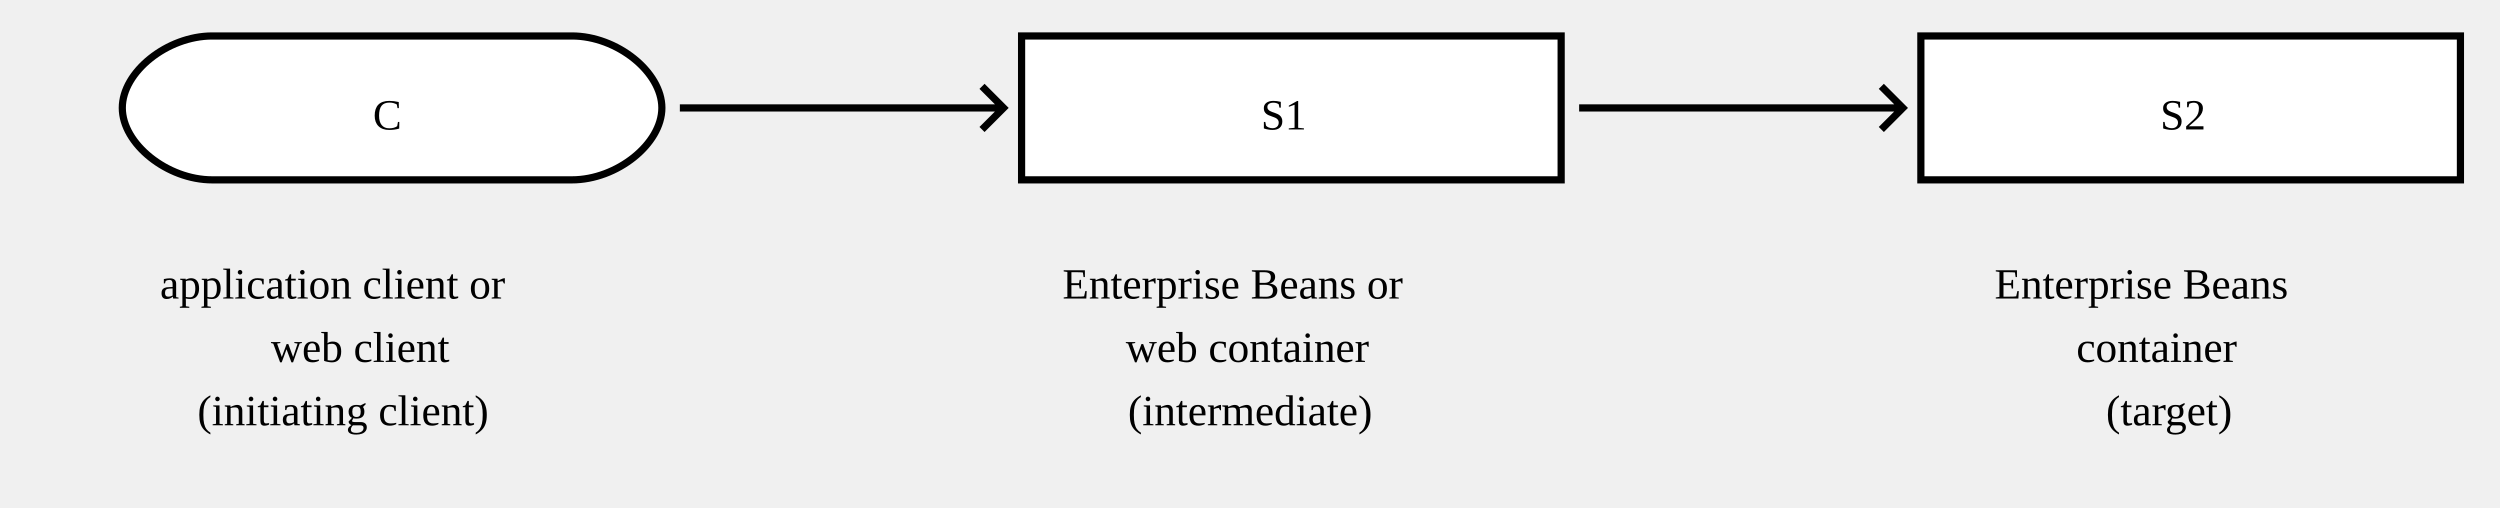
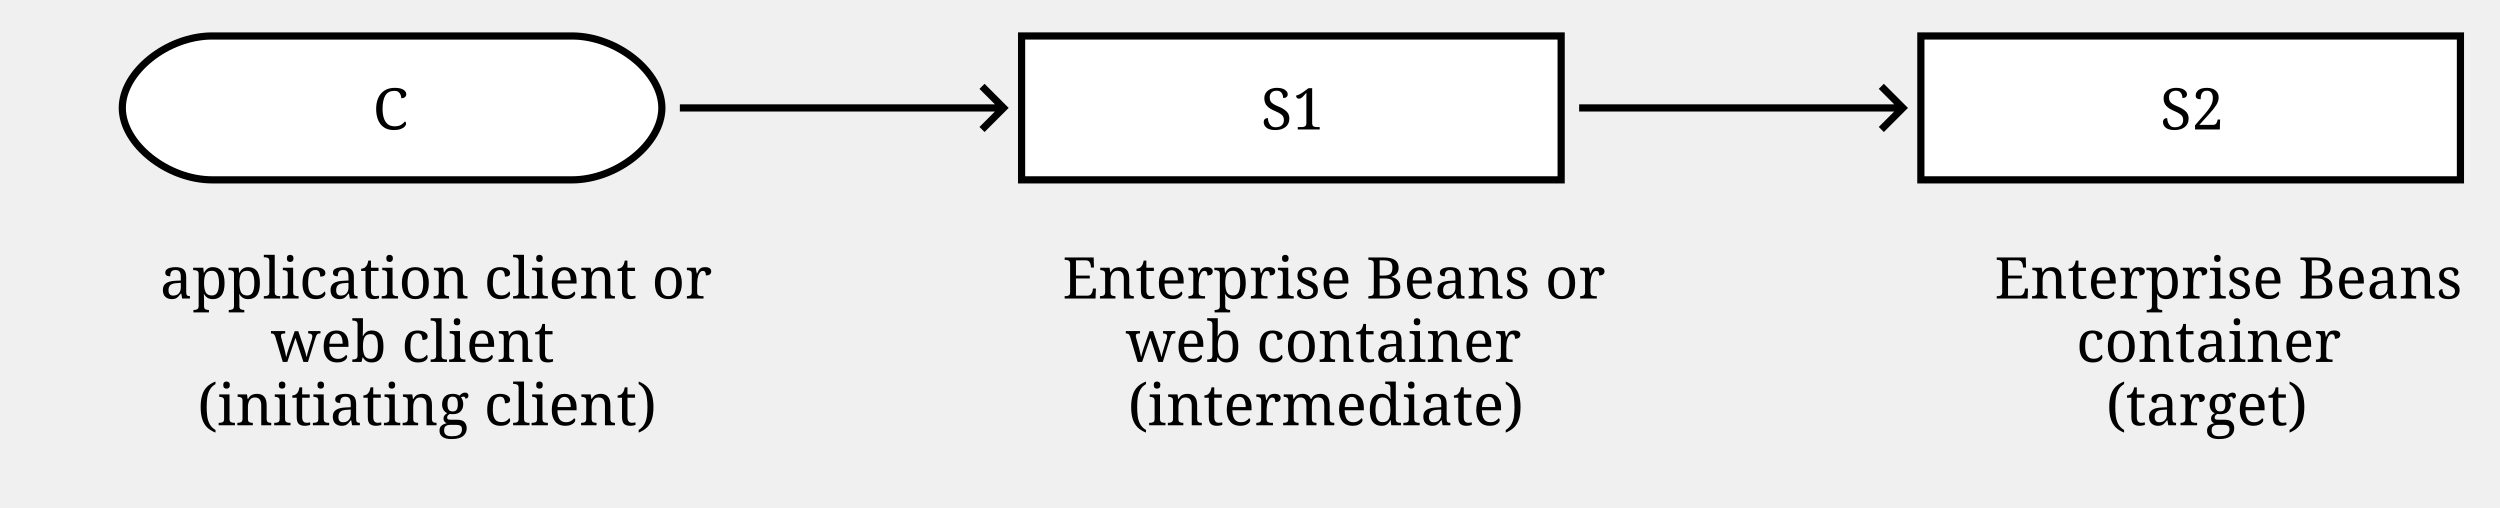
- <svg xmlns="http://www.w3.org/2000/svg" width="695" height="141">
+ <svg xmlns="http://www.w3.org/2000/svg" width="695" height="141" font-family="serif" font-size="16">
  <path fill="#fff" stroke="#000" stroke-width="2" d="M59 10h100c12.5 0 25 10 25 20s-12.5 20-25 20H59c-12.5 0-25-10-25-20s12.5-20 25-20" />
  <text x="42" y="36">
    <tspan x="103.664" y="36">C</tspan>
  </text>
  <text x="42" y="83">
    <tspan x="44.484" y="83">application client or</tspan>
    <tspan x="75.313" y="100.609">web client</tspan>
    <tspan x="54.875" y="118.219">(initiating client)</tspan>
  </text>
  <path fill="none" stroke="#000" stroke-width="2" d="M189 30h90m-6-6l6 6-6 6" />
  <path fill="#fff" stroke="#000" stroke-width="2" d="M284 10h150v40H284z" />
  <text x="292" y="36">
    <tspan x="350.547" y="36">S1</tspan>
  </text>
  <text x="292" y="83">
    <tspan x="295.367" y="83">Enterprise Beans or</tspan>
    <tspan x="312.961" y="100.609">web container</tspan>
    <tspan x="313.555" y="118.219">(intermediate)</tspan>
  </text>
  <path fill="none" stroke="#000" stroke-width="2" d="M439 30h90m-6-6l6 6-6 6" />
  <path fill="#fff" stroke="#000" stroke-width="2" d="M534 10h150v40H534z" />
  <text x="542" y="36">
    <tspan x="600.547" y="36">S2</tspan>
  </text>
  <text x="542" y="83">
    <tspan x="554.484" y="83">Enterprise Beans</tspan>
    <tspan x="577.234" y="100.609">container </tspan>
    <tspan x="585.469" y="118.219">(target)</tspan>
  </text>
</svg>
